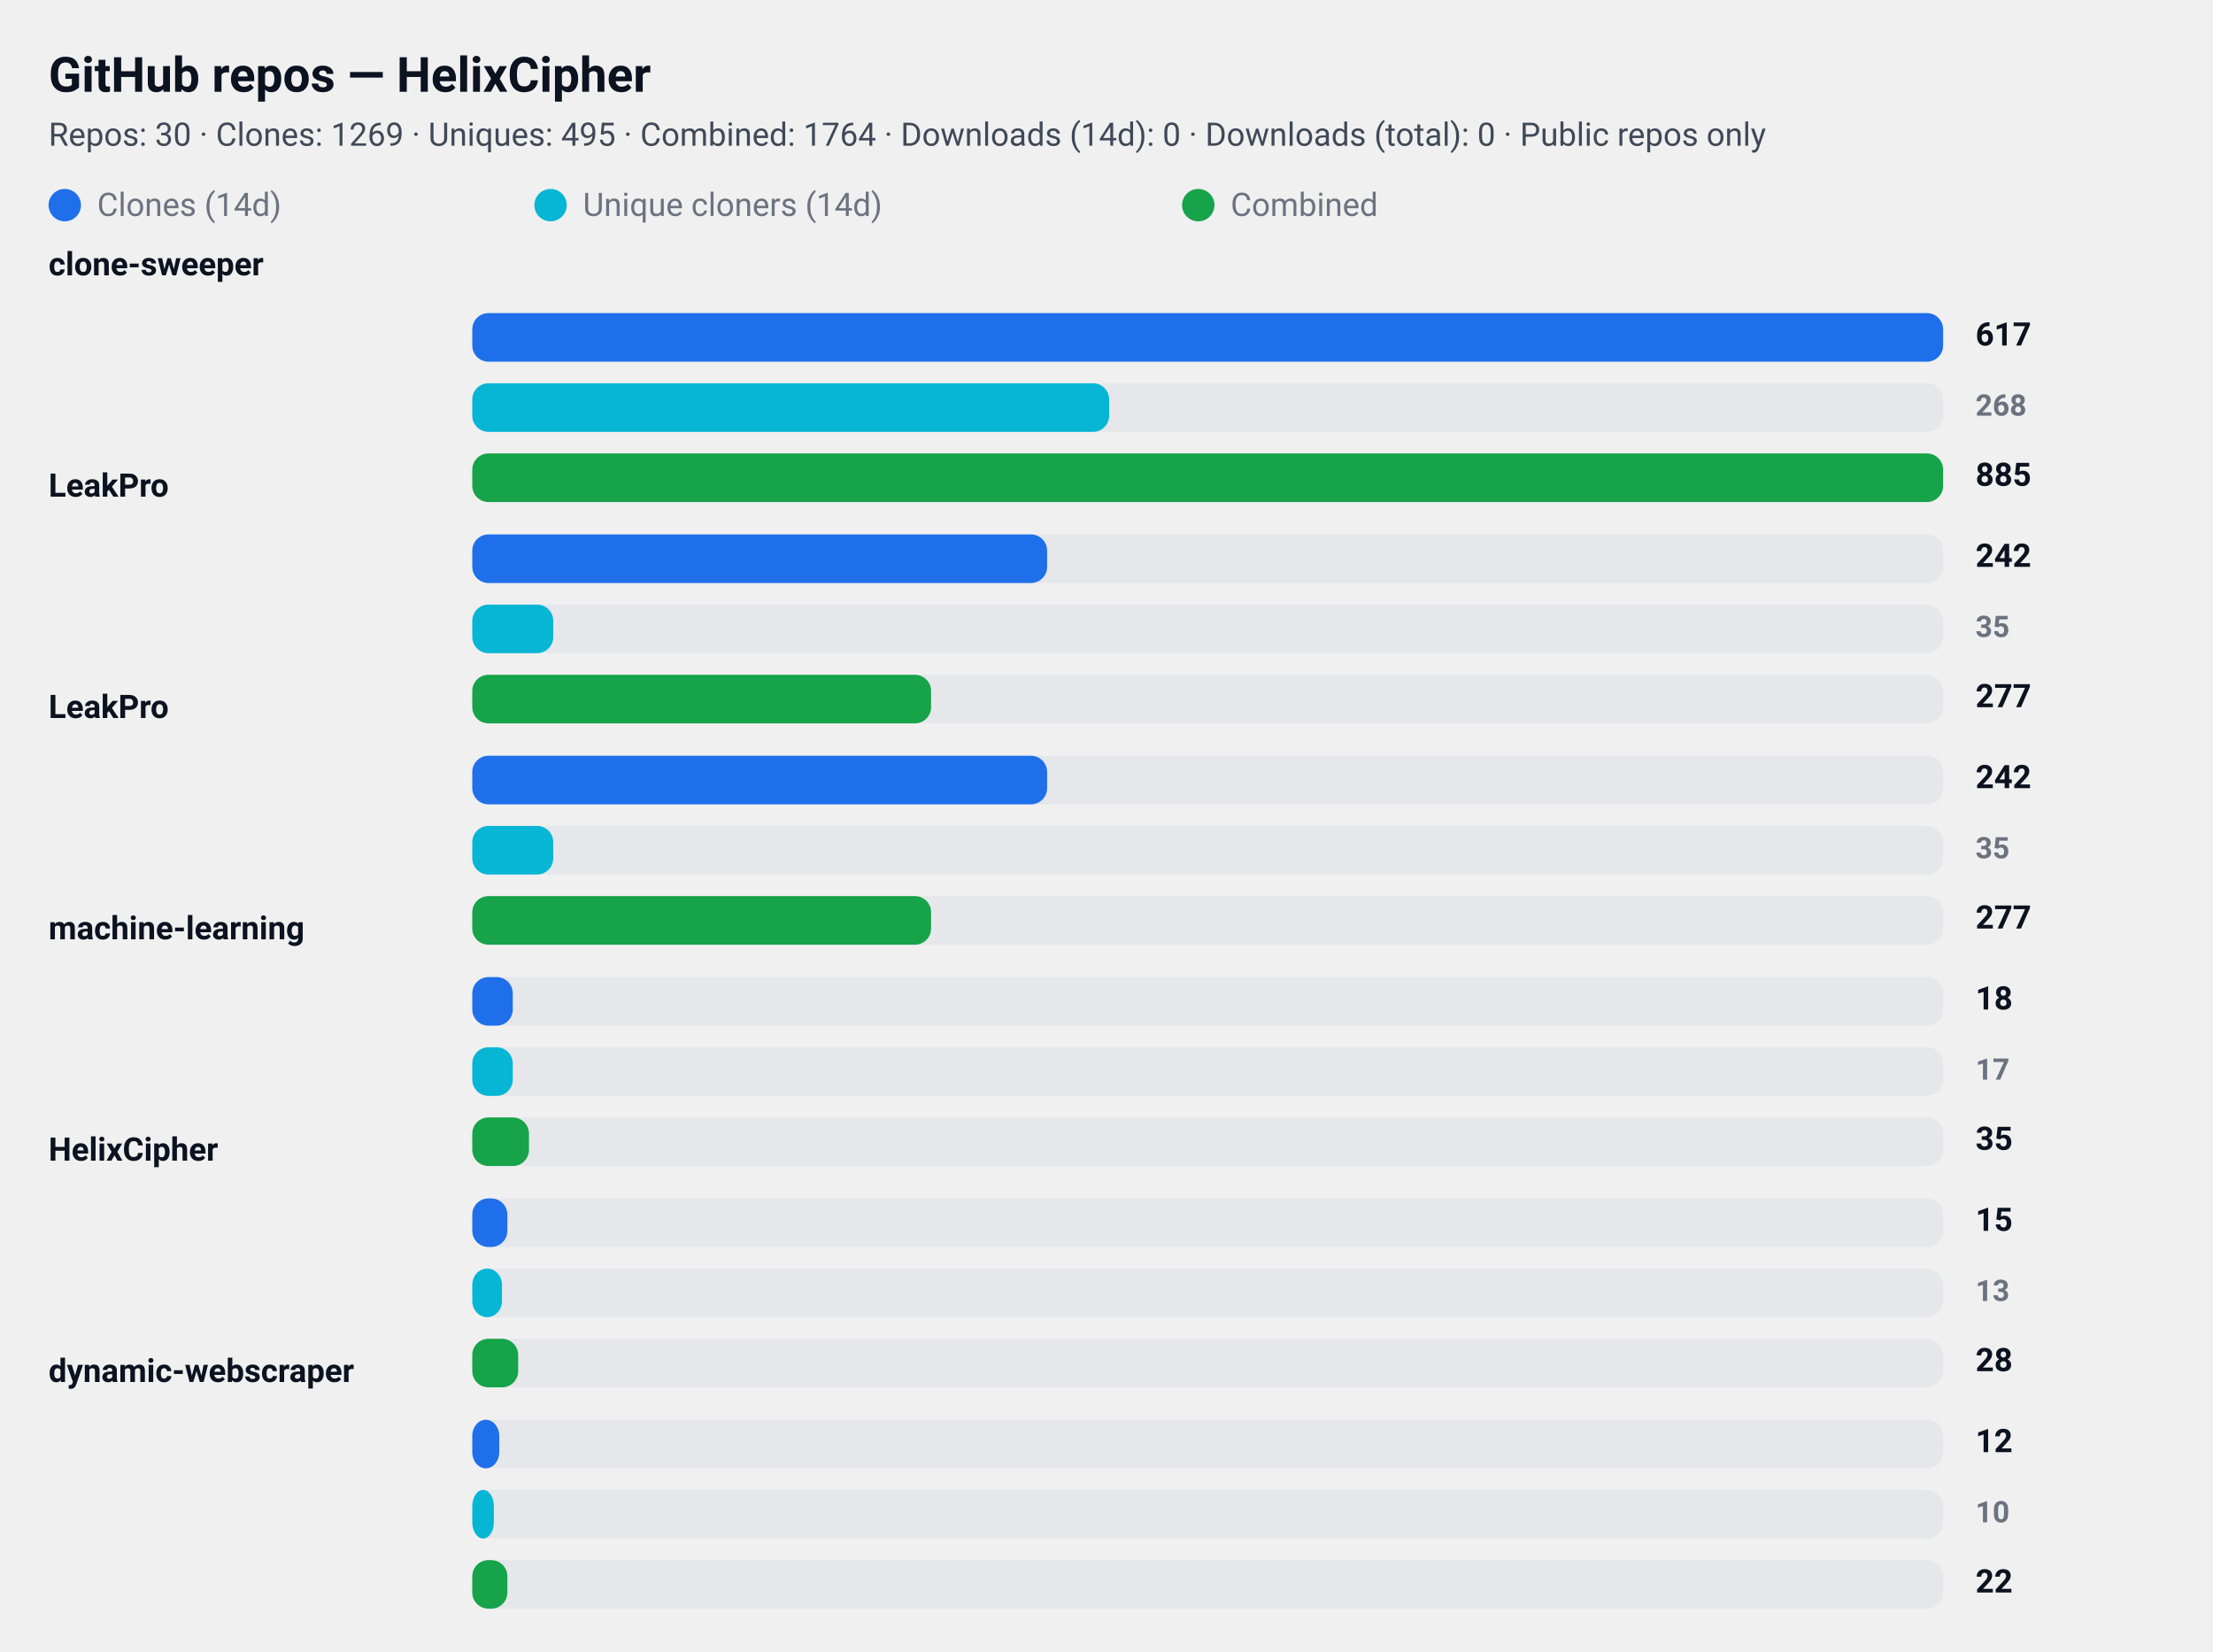
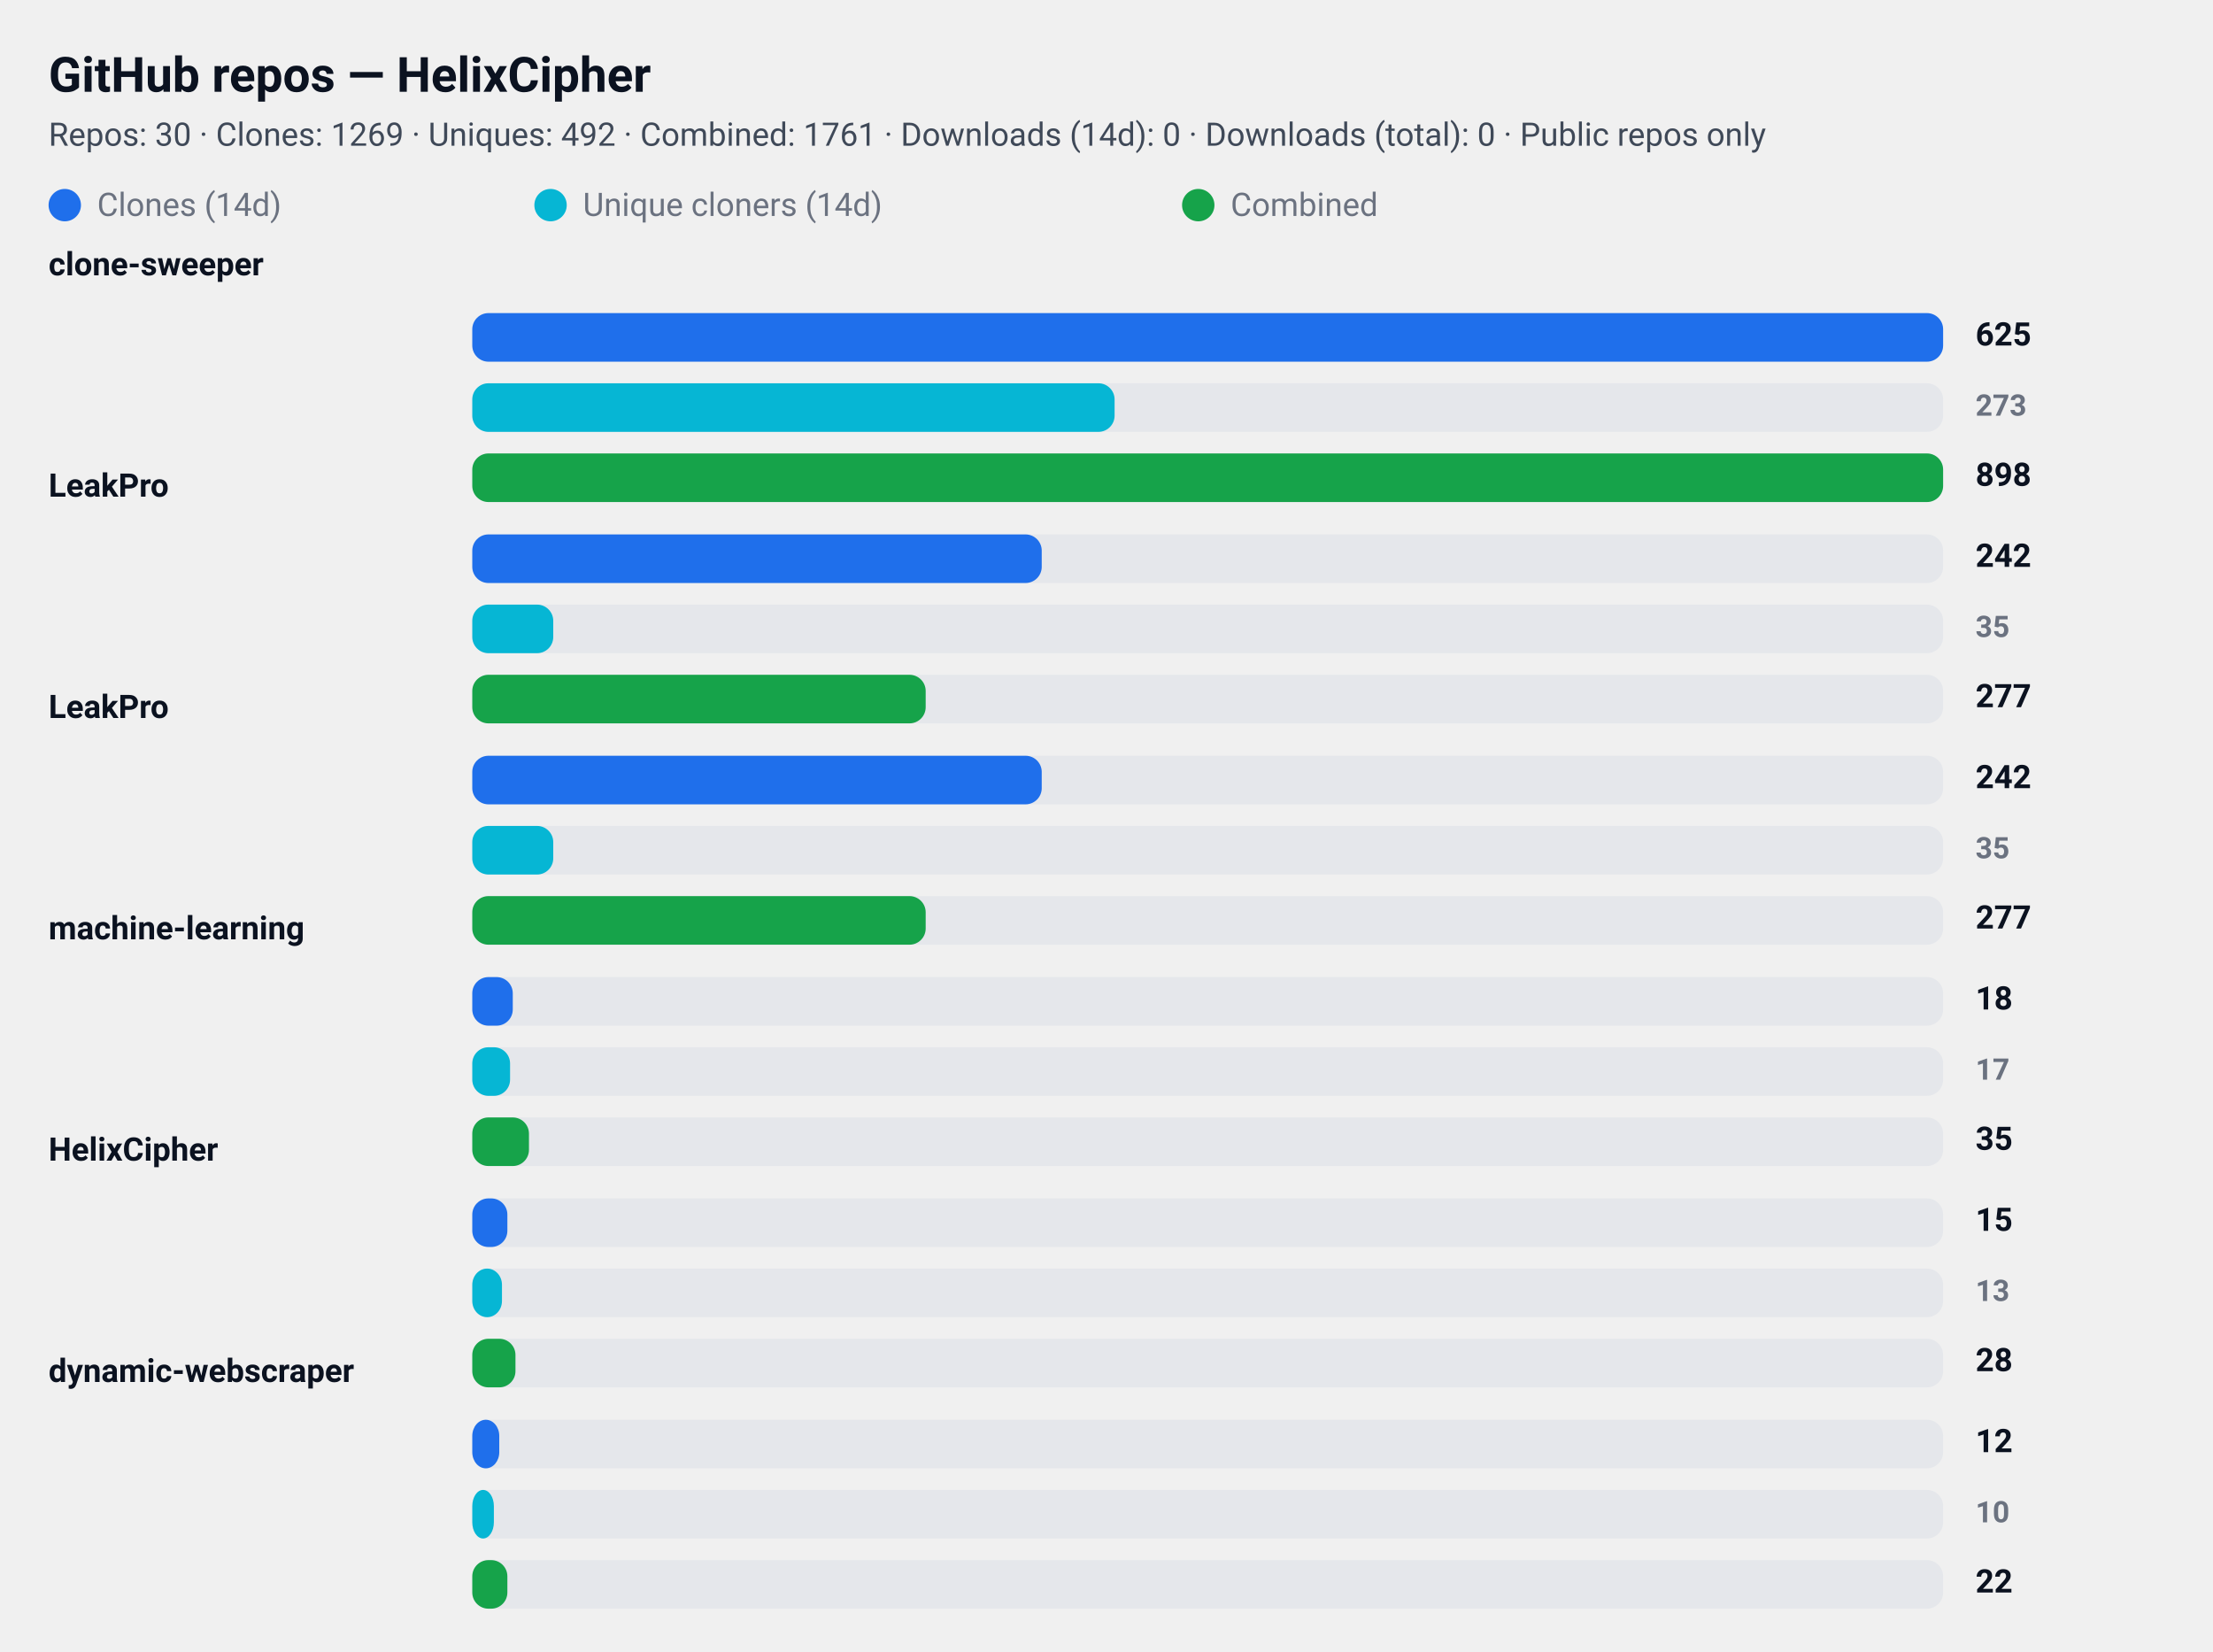
<svg xmlns="http://www.w3.org/2000/svg" width="820" height="612" viewBox="0 0 820 612" role="img" aria-label="GitHub repository clone statistics">
  <style>
  .card  { font-family: "Segoe UI", Roboto, "Helvetica Neue", Arial, sans-serif; }
  .title { font-weight: 700; font-size: 18px; fill: #0b1220; }
  .meta  { font-weight: 400; font-size: 12px; fill: #374151; opacity: 0.95; }
  .label { font-weight: 600; font-size: 12px; fill: #0b1220; }
  .count { font-weight: 700; font-size: 12px; fill: #0b1220; text-anchor: start; }
  .count-small { font-weight: 600; font-size: 11px; fill:#6b7280; text-anchor: start; }
  .muted { font-size:12px; fill:#6b7280; }

  .bar-clone { fill: #1f6feb; rx:6; }
  .bar-uniq  { fill: #06b6d4; rx:6; }
  .bar-comb  { fill: #16a34a; rx:6; }

  .bar-bg { fill: #e5e7eb; rx:6; }
  @media (prefers-color-scheme: dark) {
    .title, .meta, .label, .count, .count-small, .muted { fill: #ffffff; }
    .meta, .count-small { opacity: 0.9; }
  }
</style>
  <rect x="0" y="0" width="820" height="612" rx="12" fill="transparent" />
  <text x="18" y="34" class="title card">GitHub repos — HelixCipher</text>
-   <text x="18" y="54" class="meta card">Repos: 30 · Clones: 1269 · Uniques: 495 · Combined: 1764 · Downloads (14d): 0 · Downloads (total): 0 · Public repos only</text>
+   <text x="18" y="54" class="meta card">Repos: 30 · Clones: 1269 · Uniques: 492 · Combined: 1761 · Downloads (14d): 0 · Downloads (total): 0 · Public repos only</text>
  <g id="legend">
    <rect x="18" y="70" width="12" height="12" class="bar-clone" />
    <text x="36" y="80" class="muted card">Clones (14d)</text>
    <rect x="198" y="70" width="12" height="12" class="bar-uniq" />
    <text x="216" y="80" class="muted card">Unique cloners (14d)</text>
    <rect x="438" y="70" width="12" height="12" class="bar-comb" />
    <text x="456" y="80" class="muted card">Combined</text>
  </g>
  <text x="18" y="102" class="label card">clone-sweeper</text>
  <rect x="175" y="116" width="545" height="18" class="bar-bg" />
  <rect x="175" y="116" width="545" height="18" class="bar-clone" />
-   <text x="732" y="128" class="count card">617</text>
+   <text x="732" y="128" class="count card">625</text>
  <rect x="175" y="142" width="545" height="18" class="bar-bg" />
-   <rect x="175" y="142" width="236" height="18" class="bar-uniq" />
-   <text x="732" y="154" class="count-small card">268</text>
+   <rect x="175" y="142" width="238" height="18" class="bar-uniq" />
+   <text x="732" y="154" class="count-small card">273</text>
  <rect x="175" y="168" width="545" height="18" class="bar-bg" />
  <rect x="175" y="168" width="545" height="18" class="bar-comb" />
-   <text x="732" y="180" class="count card">885</text>
+   <text x="732" y="180" class="count card">898</text>
  <text x="18" y="184" class="label card">LeakPro</text>
  <rect x="175" y="198" width="545" height="18" class="bar-bg" />
-   <rect x="175" y="198" width="213" height="18" class="bar-clone" />
+   <rect x="175" y="198" width="211" height="18" class="bar-clone" />
  <text x="732" y="210" class="count card">242</text>
  <rect x="175" y="224" width="545" height="18" class="bar-bg" />
  <rect x="175" y="224" width="30" height="18" class="bar-uniq" />
  <text x="732" y="236" class="count-small card">35</text>
  <rect x="175" y="250" width="545" height="18" class="bar-bg" />
-   <rect x="175" y="250" width="170" height="18" class="bar-comb" />
+   <rect x="175" y="250" width="168" height="18" class="bar-comb" />
  <text x="732" y="262" class="count card">277</text>
  <text x="18" y="266" class="label card">LeakPro</text>
  <rect x="175" y="280" width="545" height="18" class="bar-bg" />
-   <rect x="175" y="280" width="213" height="18" class="bar-clone" />
+   <rect x="175" y="280" width="211" height="18" class="bar-clone" />
  <text x="732" y="292" class="count card">242</text>
  <rect x="175" y="306" width="545" height="18" class="bar-bg" />
  <rect x="175" y="306" width="30" height="18" class="bar-uniq" />
  <text x="732" y="318" class="count-small card">35</text>
  <rect x="175" y="332" width="545" height="18" class="bar-bg" />
-   <rect x="175" y="332" width="170" height="18" class="bar-comb" />
+   <rect x="175" y="332" width="168" height="18" class="bar-comb" />
  <text x="732" y="344" class="count card">277</text>
  <text x="18" y="348" class="label card">machine-learning</text>
  <rect x="175" y="362" width="545" height="18" class="bar-bg" />
  <rect x="175" y="362" width="15" height="18" class="bar-clone" />
  <text x="732" y="374" class="count card">18</text>
  <rect x="175" y="388" width="545" height="18" class="bar-bg" />
-   <rect x="175" y="388" width="15" height="18" class="bar-uniq" />
+   <rect x="175" y="388" width="14" height="18" class="bar-uniq" />
  <text x="732" y="400" class="count-small card">17</text>
  <rect x="175" y="414" width="545" height="18" class="bar-bg" />
  <rect x="175" y="414" width="21" height="18" class="bar-comb" />
  <text x="732" y="426" class="count card">35</text>
  <text x="18" y="430" class="label card">HelixCipher</text>
  <rect x="175" y="444" width="545" height="18" class="bar-bg" />
  <rect x="175" y="444" width="13" height="18" class="bar-clone" />
  <text x="732" y="456" class="count card">15</text>
  <rect x="175" y="470" width="545" height="18" class="bar-bg" />
  <rect x="175" y="470" width="11" height="18" class="bar-uniq" />
  <text x="732" y="482" class="count-small card">13</text>
  <rect x="175" y="496" width="545" height="18" class="bar-bg" />
-   <rect x="175" y="496" width="17" height="18" class="bar-comb" />
+   <rect x="175" y="496" width="16" height="18" class="bar-comb" />
  <text x="732" y="508" class="count card">28</text>
  <text x="18" y="512" class="label card">dynamic-webscraper</text>
  <rect x="175" y="526" width="545" height="18" class="bar-bg" />
  <rect x="175" y="526" width="10" height="18" class="bar-clone" />
  <text x="732" y="538" class="count card">12</text>
  <rect x="175" y="552" width="545" height="18" class="bar-bg" />
  <rect x="175" y="552" width="8" height="18" class="bar-uniq" />
  <text x="732" y="564" class="count-small card">10</text>
  <rect x="175" y="578" width="545" height="18" class="bar-bg" />
  <rect x="175" y="578" width="13" height="18" class="bar-comb" />
  <text x="732" y="590" class="count card">22</text>
</svg>
